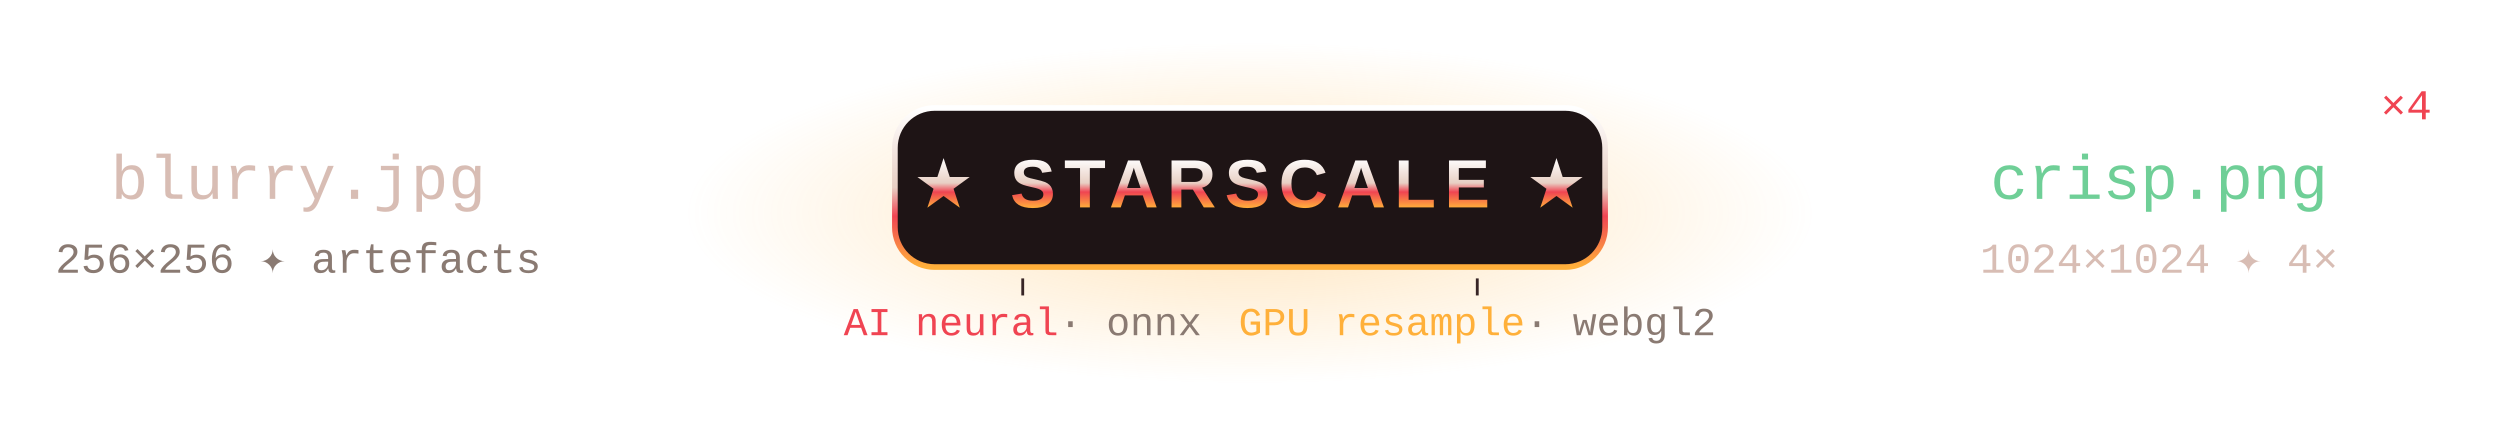
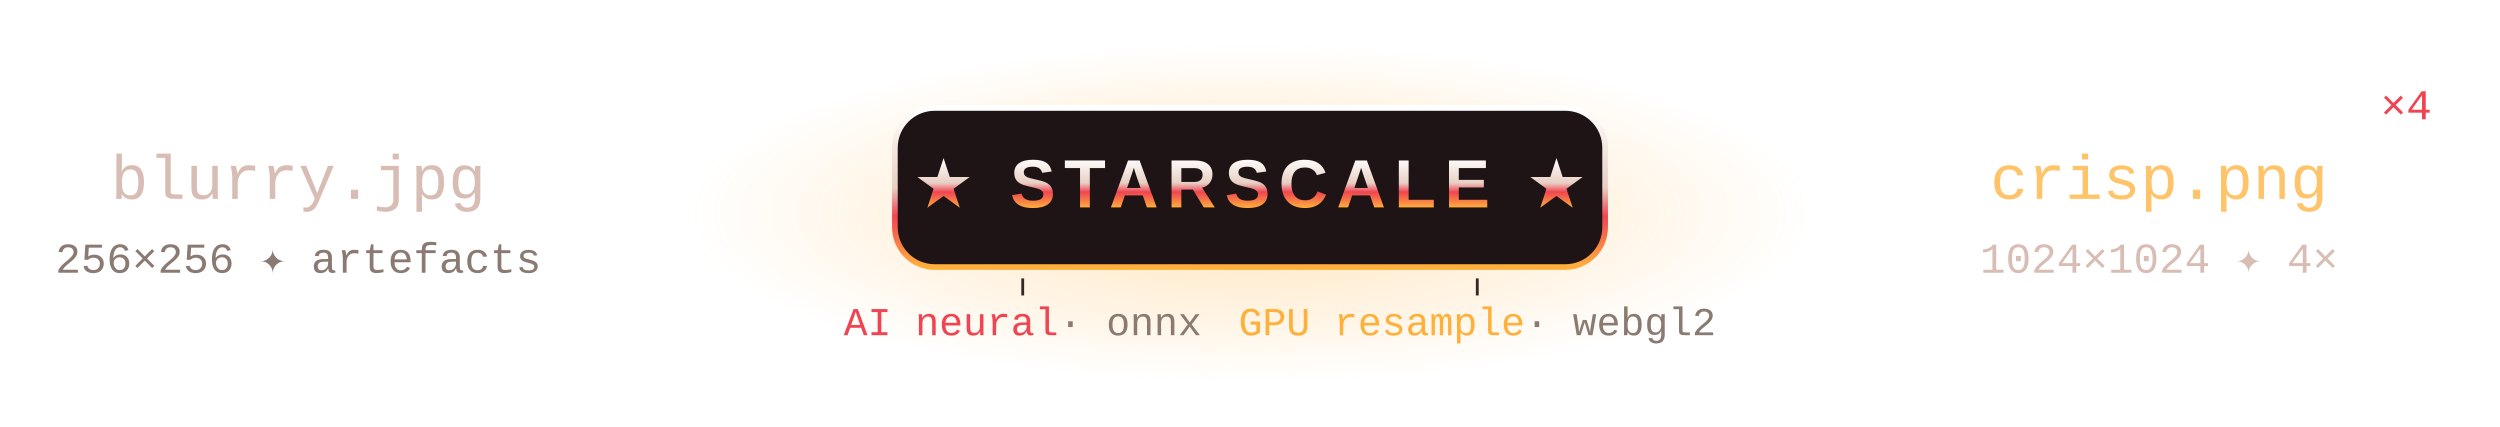
<svg xmlns="http://www.w3.org/2000/svg" width="880" height="150" viewBox="0 0 880 150" role="img" aria-label="blurry jpg flows into StarScale, crisp 4x export comes out">
  <defs>
    <linearGradient id="fchrome" x1="0" y1="0" x2="0" y2="1">
      <stop offset="0" stop-color="#ffffff" />
      <stop offset=".5" stop-color="#e8cfc4" />
      <stop offset=".68" stop-color="#f04452" />
      <stop offset="1" stop-color="#ffb03a" />
    </linearGradient>
    <linearGradient id="dash" x1="0" y1="0" x2="1" y2="0">
      <stop offset="0" stop-color="#f04452" />
      <stop offset=".5" stop-color="#ffb03a" />
-       <stop offset="1" stop-color="#6fcf97" />
+       <stop offset="1" stop-color="#ffc46a" />
    </linearGradient>
    <radialGradient id="glow" cx=".5" cy=".5" r=".5">
      <stop offset="0" stop-color="#ffb03a" stop-opacity=".35" />
      <stop offset="1" stop-color="#ffb03a" stop-opacity="0" />
    </radialGradient>
  </defs>
  <ellipse cx="440" cy="75" rx="200" ry="60" fill="url(#glow)">
    <animate attributeName="opacity" values=".6;1;.6" dur="4s" repeatCount="indefinite" />
  </ellipse>
  <text x="105" y="70" text-anchor="middle" font-family="'Courier New',monospace" font-size="22" fill="#d8bdb4">blurry.jpg</text>
  <text x="105" y="96" text-anchor="middle" font-family="'Courier New',monospace" font-size="15" fill="#8a7a72">256×256 ✦ artefacts</text>
  <line x1="215" y1="66" x2="310" y2="66" stroke="url(#dash)" stroke-width="2.5" stroke-dasharray="8 7">
    <animate attributeName="stroke-dashoffset" values="0;-30" dur="1.2s" repeatCount="indefinite" />
  </line>
  <line x1="570" y1="66" x2="665" y2="66" stroke="url(#dash)" stroke-width="2.5" stroke-dasharray="8 7">
    <animate attributeName="stroke-dashoffset" values="0;-30" dur="1.2s" repeatCount="indefinite" />
  </line>
  <rect x="315" y="38" width="250" height="56" rx="14" fill="#1e1415" stroke="url(#fchrome)" stroke-width="2" />
  <text x="440" y="73" text-anchor="middle" font-family="'Arial Black','Segoe UI',Arial,sans-serif" font-weight="900" font-size="24" letter-spacing="3" fill="url(#fchrome)">★ STARSCALE ★</text>
  <text x="360" y="118" text-anchor="middle" font-family="'Courier New',monospace" font-size="14" fill="#f04452">AI neural<tspan fill="#8a7a72"> · onnx</tspan>
  </text>
  <text x="520" y="118" text-anchor="middle" font-family="'Courier New',monospace" font-size="14" fill="#ffb03a">GPU resample<tspan fill="#8a7a72"> · webgl2</tspan>
  </text>
  <path d="M360 104 l0 -6 M520 104 l0 -6" stroke="#382526" stroke-width="1" />
-   <text x="760" y="70" text-anchor="middle" font-family="'Courier New',monospace" font-size="22" fill="#6fcf97">crisp.png</text>
+   <text x="760" y="70" text-anchor="middle" font-family="'Courier New',monospace" font-size="22" fill="#ffc46a">crisp.png</text>
  <text x="760" y="96" text-anchor="middle" font-family="'Courier New',monospace" font-size="15" fill="#d8bdb4">1024×1024 ✦ 4×</text>
  <text x="838" y="42" font-family="'Courier New',monospace" font-size="15" fill="#f04452">×4
    <animate attributeName="opacity" values="0;1;1;0" dur="2.4s" repeatCount="indefinite" />
  </text>
</svg>
